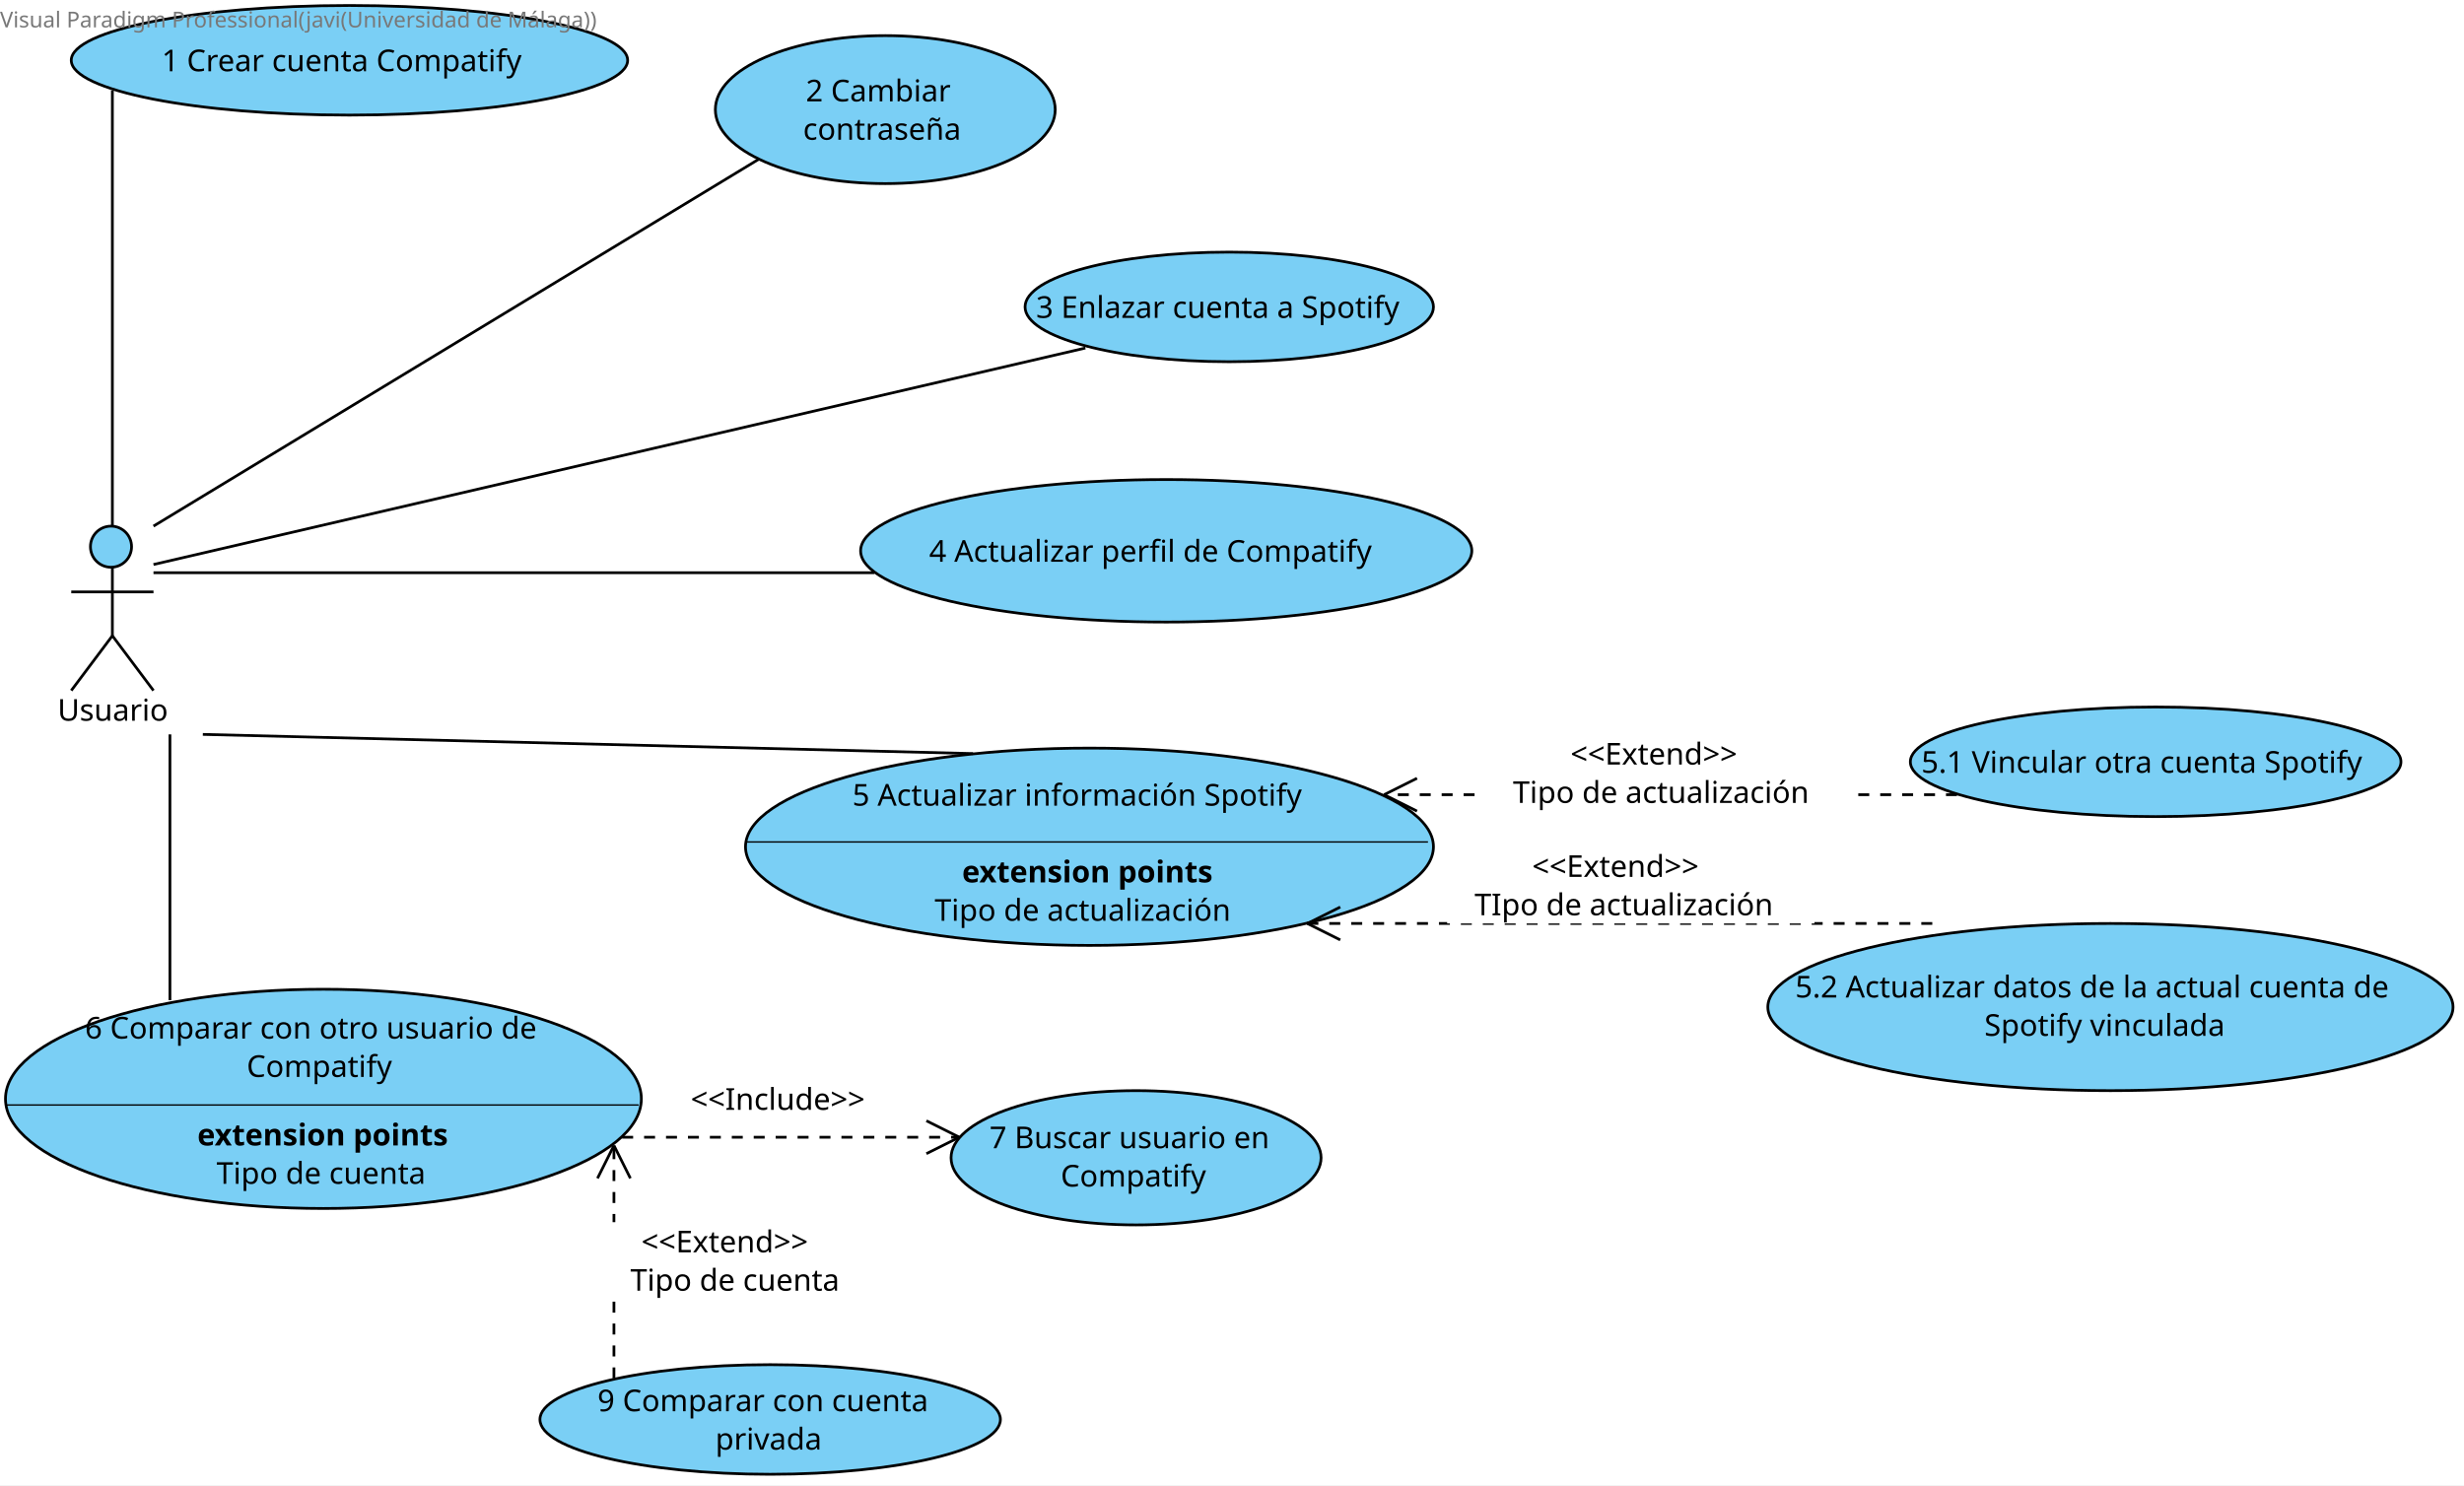
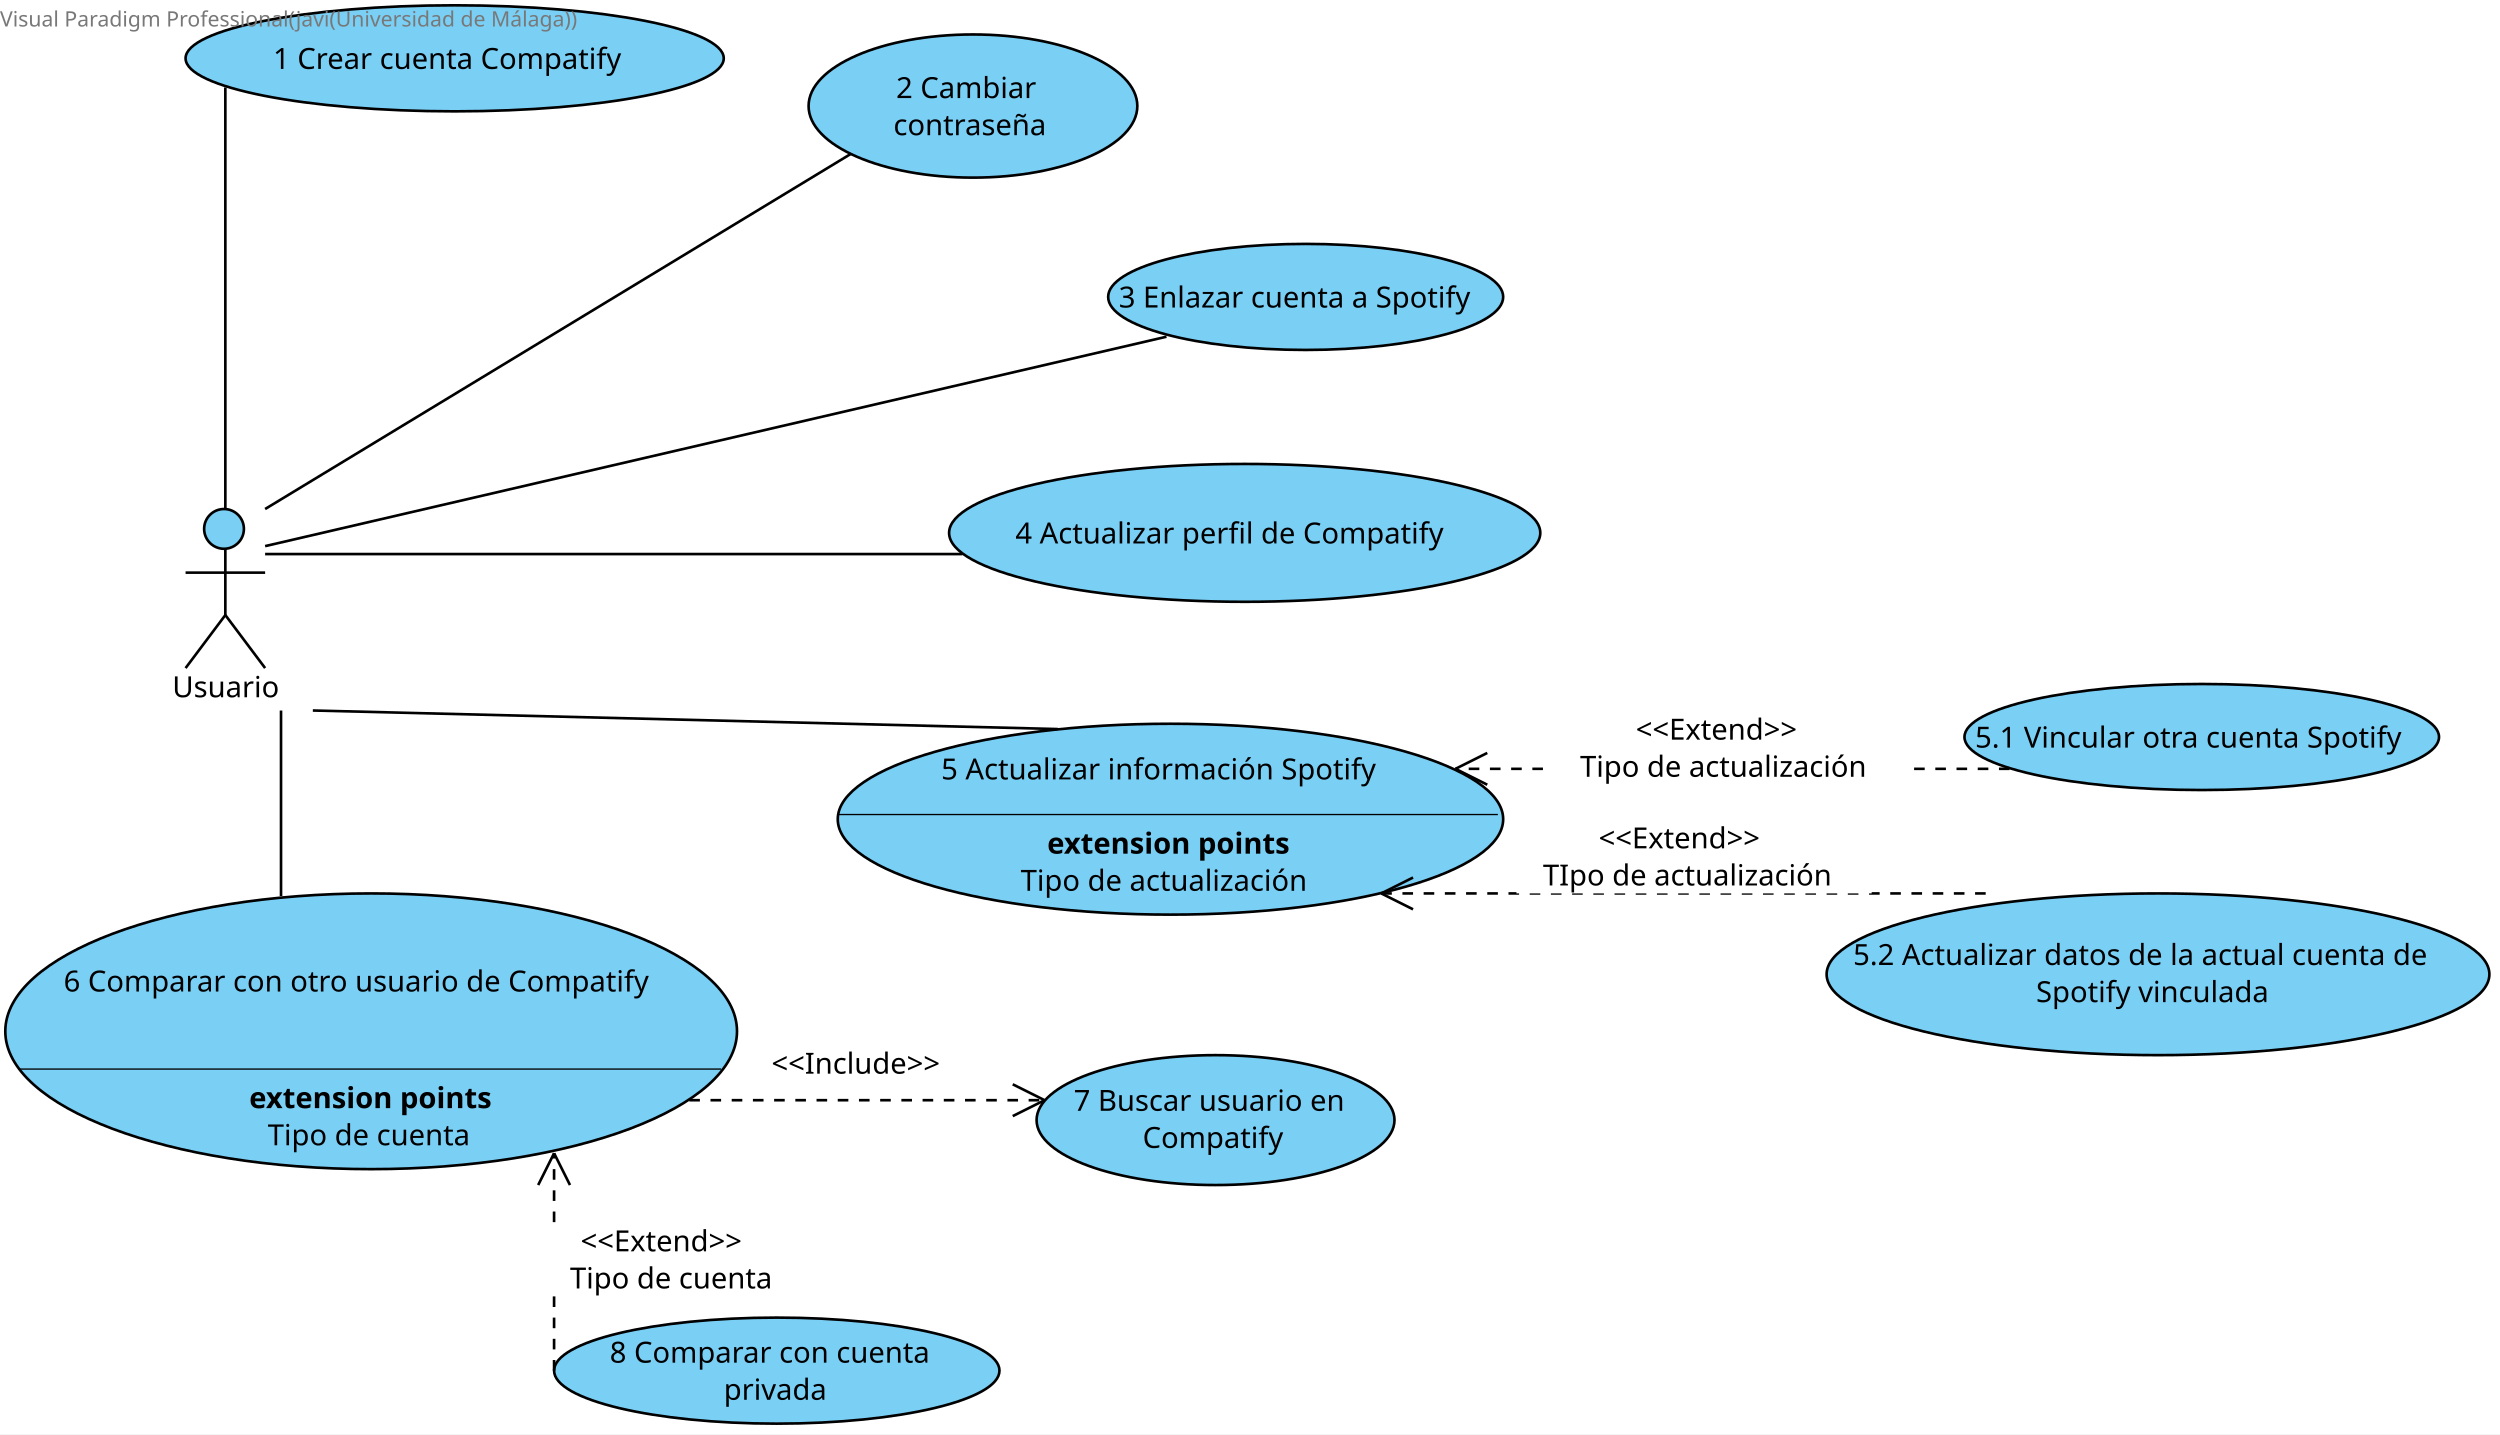
- <svg xmlns="http://www.w3.org/2000/svg" fill-opacity="0" color-rendering="auto" color-interpolation="auto" text-rendering="auto" stroke="rgb(0,0,0)" stroke-linecap="square" width="899" stroke-miterlimit="10" shape-rendering="auto" stroke-opacity="0" fill="rgb(0,0,0)" stroke-dasharray="none" font-weight="normal" stroke-width="1" height="542" font-family="'Dialog'" font-style="normal" stroke-linejoin="miter" font-size="12px" stroke-dashoffset="0" image-rendering="auto">
+ <svg xmlns="http://www.w3.org/2000/svg" fill-opacity="0" color-rendering="auto" color-interpolation="auto" text-rendering="auto" stroke="rgb(0,0,0)" stroke-linecap="square" width="943" stroke-miterlimit="10" shape-rendering="auto" stroke-opacity="0" fill="rgb(0,0,0)" stroke-dasharray="none" font-weight="normal" stroke-width="1" height="541" font-family="'Dialog'" font-style="normal" stroke-linejoin="miter" font-size="12px" stroke-dashoffset="0" image-rendering="auto">
  <defs id="genericDefs" />
  <g>
    <defs id="defs1">
      <clipPath clipPathUnits="userSpaceOnUse" id="clipPath1">
        <path d="M-7 -7 L41 -7 L41 71 L-7 71 L-7 -7 Z" />
      </clipPath>
      <clipPath clipPathUnits="userSpaceOnUse" id="clipPath2">
        <path d="M-7 -7 L214 -7 L214 51 L-7 51 L-7 -7 Z" />
      </clipPath>
      <clipPath clipPathUnits="userSpaceOnUse" id="clipPath3">
        <path d="M0 0 L0 40 L203 40 L203 0 Z" />
      </clipPath>
      <clipPath clipPathUnits="userSpaceOnUse" id="clipPath4">
        <path d="M-7 -7 L135 -7 L135 65 L-7 65 L-7 -7 Z" />
      </clipPath>
      <clipPath clipPathUnits="userSpaceOnUse" id="clipPath5">
        <path d="M0 0 L0 54 L124 54 L124 0 Z" />
      </clipPath>
      <clipPath clipPathUnits="userSpaceOnUse" id="clipPath6">
        <path d="M-7 -7 L262 -7 L262 83 L-7 83 L-7 -7 Z" />
      </clipPath>
      <clipPath clipPathUnits="userSpaceOnUse" id="clipPath7">
        <path d="M0 0 L0 38 L251 38 L251 0 Z" />
      </clipPath>
      <clipPath clipPathUnits="userSpaceOnUse" id="clipPath8">
        <path d="M0 0 L0 14 L161 14 L161 0 Z" />
      </clipPath>
      <clipPath clipPathUnits="userSpaceOnUse" id="clipPath9">
        <path d="M0 0 L0 18 L161 18 L161 0 Z" />
      </clipPath>
      <clipPath clipPathUnits="userSpaceOnUse" id="clipPath10">
        <path d="M0 0 L0 34 L251 34 L251 0 Z" />
      </clipPath>
      <clipPath clipPathUnits="userSpaceOnUse" id="clipPath11">
-         <path d="M-7 -7 L243 -7 L243 91 L-7 91 L-7 -7 Z" />
+         <path d="M-7 -7 L287 -7 L287 115 L-7 115 L-7 -7 Z" />
      </clipPath>
      <clipPath clipPathUnits="userSpaceOnUse" id="clipPath12">
-         <path d="M0 0 L0 38 L232 38 L232 0 Z" />
+         <path d="M0 0 L0 38 L276 38 L276 0 Z" />
      </clipPath>
      <clipPath clipPathUnits="userSpaceOnUse" id="clipPath13">
        <path d="M0 0 L0 14 L140 14 L140 0 Z" />
      </clipPath>
      <clipPath clipPathUnits="userSpaceOnUse" id="clipPath14">
        <path d="M0 0 L0 18 L140 18 L140 0 Z" />
      </clipPath>
      <clipPath clipPathUnits="userSpaceOnUse" id="clipPath15">
-         <path d="M0 0 L0 42 L232 42 L232 0 Z" />
+         <path d="M0 0 L0 66 L276 66 L276 0 Z" />
      </clipPath>
      <clipPath clipPathUnits="userSpaceOnUse" id="clipPath16">
        <path d="M-7 -7 L190 -7 L190 51 L-7 51 L-7 -7 Z" />
      </clipPath>
      <clipPath clipPathUnits="userSpaceOnUse" id="clipPath17">
        <path d="M0 0 L0 40 L179 40 L179 0 Z" />
      </clipPath>
      <clipPath clipPathUnits="userSpaceOnUse" id="clipPath18">
        <path d="M-7 -7 L261 -7 L261 72 L-7 72 L-7 -7 Z" />
      </clipPath>
      <clipPath clipPathUnits="userSpaceOnUse" id="clipPath19">
        <path d="M0 0 L0 61 L250 61 L250 0 Z" />
      </clipPath>
      <clipPath clipPathUnits="userSpaceOnUse" id="clipPath20">
        <path d="M-7 -7 L160 -7 L160 51 L-7 51 L-7 -7 Z" />
      </clipPath>
      <clipPath clipPathUnits="userSpaceOnUse" id="clipPath21">
        <path d="M0 0 L0 40 L149 40 L149 0 Z" />
      </clipPath>
      <clipPath clipPathUnits="userSpaceOnUse" id="clipPath22">
        <path d="M-7 -7 L234 -7 L234 63 L-7 63 L-7 -7 Z" />
      </clipPath>
      <clipPath clipPathUnits="userSpaceOnUse" id="clipPath23">
        <path d="M0 0 L0 52 L223 52 L223 0 Z" />
      </clipPath>
      <clipPath clipPathUnits="userSpaceOnUse" id="clipPath24">
        <path d="M-7 -7 L146 -7 L146 60 L-7 60 L-7 -7 Z" />
      </clipPath>
      <clipPath clipPathUnits="userSpaceOnUse" id="clipPath25">
        <path d="M0 0 L0 49 L135 49 L135 0 Z" />
      </clipPath>
      <clipPath clipPathUnits="userSpaceOnUse" id="clipPath26">
        <path d="M-7 -7 L179 -7 L179 51 L-7 51 L-7 -7 Z" />
      </clipPath>
      <clipPath clipPathUnits="userSpaceOnUse" id="clipPath27">
        <path d="M0 0 L0 40 L168 40 L168 0 Z" />
      </clipPath>
      <clipPath clipPathUnits="userSpaceOnUse" id="clipPath28">
        <path d="M-61 -14 L122 -14 L122 28 L-61 28 L-61 -14 Z" />
      </clipPath>
      <clipPath clipPathUnits="userSpaceOnUse" id="clipPath29">
        <path d="M0 0 L104 0 L104 263 L0 263 L0 0 Z" />
      </clipPath>
      <clipPath clipPathUnits="userSpaceOnUse" id="clipPath30">
        <path d="M0 0 L0 263 L104 263 L104 0 Z" />
      </clipPath>
      <clipPath clipPathUnits="userSpaceOnUse" id="clipPath31">
        <path d="M0 0 L325 0 L325 238 L0 238 L0 0 Z" />
      </clipPath>
      <clipPath clipPathUnits="userSpaceOnUse" id="clipPath32">
        <path d="M0 0 L0 238 L325 238 L325 0 Z" />
      </clipPath>
      <clipPath clipPathUnits="userSpaceOnUse" id="clipPath33">
        <path d="M0 0 L385 0 L385 111 L0 111 L0 0 Z" />
      </clipPath>
      <clipPath clipPathUnits="userSpaceOnUse" id="clipPath34">
        <path d="M0 0 L0 34 L48 34 L48 48 L0 48 L0 111 L385 111 L385 0 Z" />
      </clipPath>
      <clipPath clipPathUnits="userSpaceOnUse" id="clipPath35">
        <path d="M0 0 L313 0 L313 104 L0 104 L0 0 Z" />
      </clipPath>
      <clipPath clipPathUnits="userSpaceOnUse" id="clipPath36">
        <path d="M221 28 L221 56 L87 56 L87 28 ZM207 69 L207 97 L73 97 L73 69 ZM0 0 L0 104 L313 104 L313 0 Z" />
      </clipPath>
      <clipPath clipPathUnits="userSpaceOnUse" id="clipPath37">
        <path d="M0 0 L332 0 L332 104 L0 104 L0 0 Z" />
      </clipPath>
      <clipPath clipPathUnits="userSpaceOnUse" id="clipPath38">
        <path d="M235 22 L235 50 L101 50 L101 22 ZM0 0 L0 104 L332 104 L332 0 L249 0 L249 9 L115 9 L115 0 Z" />
      </clipPath>
      <clipPath clipPathUnits="userSpaceOnUse" id="clipPath39">
        <path d="M0 0 L444 0 L444 183 L0 183 L0 0 Z" />
      </clipPath>
      <clipPath clipPathUnits="userSpaceOnUse" id="clipPath40">
        <path d="M0 0 L0 183 L5 183 L5 175 L66 175 L66 183 L444 183 L444 0 Z" />
      </clipPath>
      <clipPath clipPathUnits="userSpaceOnUse" id="clipPath41">
        <path d="M0 0 L367 0 L367 104 L0 104 L0 0 Z" />
      </clipPath>
      <clipPath clipPathUnits="userSpaceOnUse" id="clipPath42">
        <path d="M0 0 L0 104 L5 104 L5 93 L66 93 L66 104 L367 104 L367 0 Z" />
      </clipPath>
      <clipPath clipPathUnits="userSpaceOnUse" id="clipPath43">
-         <path d="M0 0 L227 0 L227 104 L0 104 L0 0 Z" />
+         <path d="M0 0 L238 0 L238 104 L0 104 L0 0 Z" />
      </clipPath>
      <clipPath clipPathUnits="userSpaceOnUse" id="clipPath44">
-         <path d="M159 29 L159 43 L65 43 L65 29 ZM0 0 L0 104 L44 104 L44 81 L144 81 L144 104 L227 104 L227 0 Z" />
+         <path d="M165 29 L165 43 L71 43 L71 29 ZM0 0 L0 96 L96 96 L96 104 L238 104 L238 0 Z" />
      </clipPath>
      <clipPath clipPathUnits="userSpaceOnUse" id="clipPath45">
-         <path d="M0 0 L104 0 L104 201 L0 201 L0 0 Z" />
+         <path d="M0 0 L104 0 L104 174 L0 174 L0 0 Z" />
      </clipPath>
      <clipPath clipPathUnits="userSpaceOnUse" id="clipPath46">
-         <path d="M0 0 L0 34 L60 34 L60 48 L0 48 L0 201 L104 201 L104 0 Z" />
+         <path d="M0 0 L0 34 L60 34 L60 48 L0 48 L0 174 L104 174 L104 0 Z" />
      </clipPath>
      <clipPath clipPathUnits="userSpaceOnUse" id="clipPath47">
-         <path d="M0 0 L104 0 L104 189 L0 189 L0 0 Z" />
+         <path d="M0 0 L104 0 L104 186 L0 186 L0 0 Z" />
      </clipPath>
      <clipPath clipPathUnits="userSpaceOnUse" id="clipPath48">
-         <path d="M0 0 L0 189 L104 189 L104 106 L47 106 L47 78 L104 78 L104 40 L68 40 L68 26 L104 26 L104 0 Z" />
+         <path d="M0 0 L0 186 L104 186 L104 104 L47 104 L47 76 L104 76 L104 0 Z" />
      </clipPath>
      <clipPath clipPathUnits="userSpaceOnUse" id="clipPath49">
        <path d="M-100 -28 L200 -28 L200 56 L-100 56 L-100 -28 Z" />
      </clipPath>
      <clipPath clipPathUnits="userSpaceOnUse" id="clipPath50">
        <path d="M-94 -14 L188 -14 L188 28 L-94 28 L-94 -14 Z" />
      </clipPath>
      <clipPath clipPathUnits="userSpaceOnUse" id="clipPath51">
        <path d="M-134 -28 L268 -28 L268 56 L-134 56 L-134 -28 Z" />
      </clipPath>
    </defs>
    <g fill="white" text-rendering="geometricPrecision" fill-opacity="1" stroke-opacity="1" stroke="white">
-       <rect x="0" width="899" height="542" y="0" stroke="none" />
-     </g>
-     <g font-size="11px" transform="translate(26,192)" fill-opacity="1" fill="rgb(122,207,245)" text-rendering="geometricPrecision" image-rendering="optimizeQuality" font-family="sans-serif" stroke="rgb(122,207,245)" stroke-opacity="1">
+       <rect x="0" width="943" height="541" y="0" stroke="none" />
+     </g>
+     <g font-size="11px" transform="translate(70,192)" fill-opacity="1" fill="rgb(122,207,245)" text-rendering="geometricPrecision" image-rendering="optimizeQuality" font-family="sans-serif" stroke="rgb(122,207,245)" stroke-opacity="1">
      <circle r="7.5" clip-path="url(#clipPath1)" cx="14.5" cy="7.5" stroke="none" />
    </g>
-     <g stroke-linecap="butt" font-size="11px" transform="translate(26,192)" fill-opacity="1" fill="black" text-rendering="geometricPrecision" image-rendering="optimizeQuality" font-family="sans-serif" stroke-linejoin="round" stroke="black" stroke-opacity="1" stroke-miterlimit="0">
+     <g stroke-linecap="butt" font-size="11px" transform="translate(70,192)" fill-opacity="1" fill="black" text-rendering="geometricPrecision" image-rendering="optimizeQuality" font-family="sans-serif" stroke-linejoin="round" stroke="black" stroke-opacity="1" stroke-miterlimit="0">
      <circle fill="none" r="7.5" clip-path="url(#clipPath1)" cx="14.5" cy="7.5" />
      <line y2="40" fill="none" x1="15" clip-path="url(#clipPath1)" x2="15" y1="15" />
      <line y2="24" fill="none" x1="0" clip-path="url(#clipPath1)" x2="30" y1="24" />
      <line y2="60" fill="none" x1="15" clip-path="url(#clipPath1)" x2="0" y1="40" />
      <line y2="60" fill="none" x1="15" clip-path="url(#clipPath1)" x2="30" y1="40" />
    </g>
-     <g font-size="11px" transform="translate(26,2)" fill-opacity="1" fill="rgb(122,207,245)" text-rendering="geometricPrecision" image-rendering="optimizeQuality" font-family="sans-serif" stroke="rgb(122,207,245)" stroke-opacity="1">
+     <g font-size="11px" transform="translate(70,2)" fill-opacity="1" fill="rgb(122,207,245)" text-rendering="geometricPrecision" image-rendering="optimizeQuality" font-family="sans-serif" stroke="rgb(122,207,245)" stroke-opacity="1">
      <ellipse rx="101.5" ry="20" clip-path="url(#clipPath2)" cx="101.5" cy="20" stroke="none" />
    </g>
-     <g stroke-linecap="butt" font-size="11px" transform="translate(26,2)" fill-opacity="1" fill="black" text-rendering="geometricPrecision" image-rendering="optimizeQuality" font-family="sans-serif" stroke-linejoin="round" stroke="black" stroke-opacity="1" stroke-miterlimit="0">
+     <g stroke-linecap="butt" font-size="11px" transform="translate(70,2)" fill-opacity="1" fill="black" text-rendering="geometricPrecision" image-rendering="optimizeQuality" font-family="sans-serif" stroke-linejoin="round" stroke="black" stroke-opacity="1" stroke-miterlimit="0">
      <ellipse rx="101.5" fill="none" ry="20" clip-path="url(#clipPath2)" cx="101.5" cy="20" />
    </g>
-     <g font-size="11px" transform="translate(26,2)" fill-opacity="1" fill="black" text-rendering="geometricPrecision" image-rendering="optimizeQuality" font-family="sans-serif" stroke="black" stroke-opacity="1">
+     <g font-size="11px" transform="translate(70,2)" fill-opacity="1" fill="black" text-rendering="geometricPrecision" image-rendering="optimizeQuality" font-family="sans-serif" stroke="black" stroke-opacity="1">
      <text x="33" xml:space="preserve" y="24" clip-path="url(#clipPath3)" stroke="none">1 Crear cuenta Compatify</text>
    </g>
-     <g font-size="11px" transform="translate(261,13)" fill-opacity="1" fill="rgb(122,207,245)" text-rendering="geometricPrecision" image-rendering="optimizeQuality" font-family="sans-serif" stroke="rgb(122,207,245)" stroke-opacity="1">
+     <g font-size="11px" transform="translate(305,13)" fill-opacity="1" fill="rgb(122,207,245)" text-rendering="geometricPrecision" image-rendering="optimizeQuality" font-family="sans-serif" stroke="rgb(122,207,245)" stroke-opacity="1">
      <ellipse rx="62" ry="27" clip-path="url(#clipPath4)" cx="62" cy="27" stroke="none" />
    </g>
-     <g stroke-linecap="butt" font-size="11px" transform="translate(261,13)" fill-opacity="1" fill="black" text-rendering="geometricPrecision" image-rendering="optimizeQuality" font-family="sans-serif" stroke-linejoin="round" stroke="black" stroke-opacity="1" stroke-miterlimit="0">
+     <g stroke-linecap="butt" font-size="11px" transform="translate(305,13)" fill-opacity="1" fill="black" text-rendering="geometricPrecision" image-rendering="optimizeQuality" font-family="sans-serif" stroke-linejoin="round" stroke="black" stroke-opacity="1" stroke-miterlimit="0">
      <ellipse rx="62" fill="none" ry="27" clip-path="url(#clipPath4)" cx="62" cy="27" />
    </g>
-     <g font-size="11px" transform="translate(261,13)" fill-opacity="1" fill="black" text-rendering="geometricPrecision" image-rendering="optimizeQuality" font-family="sans-serif" stroke="black" stroke-opacity="1">
+     <g font-size="11px" transform="translate(305,13)" fill-opacity="1" fill="black" text-rendering="geometricPrecision" image-rendering="optimizeQuality" font-family="sans-serif" stroke="black" stroke-opacity="1">
      <text x="33" xml:space="preserve" y="24" clip-path="url(#clipPath5)" stroke="none">2 Cambiar</text>
      <text x="32" xml:space="preserve" y="38" clip-path="url(#clipPath5)" stroke="none">contraseña</text>
    </g>
-     <g font-size="11px" transform="translate(272,273)" fill-opacity="1" fill="rgb(122,207,245)" text-rendering="geometricPrecision" image-rendering="optimizeQuality" font-family="sans-serif" stroke="rgb(122,207,245)" stroke-opacity="1">
+     <g font-size="11px" transform="translate(316,273)" fill-opacity="1" fill="rgb(122,207,245)" text-rendering="geometricPrecision" image-rendering="optimizeQuality" font-family="sans-serif" stroke="rgb(122,207,245)" stroke-opacity="1">
      <ellipse rx="125.5" ry="36" clip-path="url(#clipPath6)" cx="125.5" cy="36" stroke="none" />
    </g>
-     <g stroke-linecap="butt" font-size="11px" transform="translate(272,273)" fill-opacity="1" fill="black" text-rendering="geometricPrecision" image-rendering="optimizeQuality" font-family="sans-serif" stroke-linejoin="round" stroke="black" stroke-opacity="1" stroke-miterlimit="0">
+     <g stroke-linecap="butt" font-size="11px" transform="translate(316,273)" fill-opacity="1" fill="black" text-rendering="geometricPrecision" image-rendering="optimizeQuality" font-family="sans-serif" stroke-linejoin="round" stroke="black" stroke-opacity="1" stroke-miterlimit="0">
      <ellipse rx="125.5" fill="none" ry="36" clip-path="url(#clipPath6)" cx="125.5" cy="36" />
    </g>
-     <g stroke-linecap="butt" font-size="11px" transform="translate(272,307)" fill-opacity="1" fill="black" text-rendering="geometricPrecision" image-rendering="optimizeQuality" font-family="sans-serif" stroke-linejoin="round" stroke="black" stroke-opacity="1" stroke-miterlimit="0">
+     <g stroke-linecap="butt" font-size="11px" transform="translate(316,307)" fill-opacity="1" fill="black" text-rendering="geometricPrecision" image-rendering="optimizeQuality" font-family="sans-serif" stroke-linejoin="round" stroke="black" stroke-opacity="1" stroke-miterlimit="0">
      <line y2="0" fill="none" x1="0" clip-path="url(#clipPath7)" x2="249" y1="0" />
    </g>
-     <g font-size="11px" transform="translate(317,325)" fill-opacity="1" fill="black" text-rendering="geometricPrecision" image-rendering="optimizeQuality" font-family="sans-serif" stroke="black" stroke-opacity="1">
+     <g font-size="11px" transform="translate(361,325)" fill-opacity="1" fill="black" text-rendering="geometricPrecision" image-rendering="optimizeQuality" font-family="sans-serif" stroke="black" stroke-opacity="1">
      <text x="24" xml:space="preserve" y="11" clip-path="url(#clipPath8)" stroke="none">Tipo de actualización</text>
    </g>
-     <g font-size="11px" transform="translate(317,307)" fill-opacity="1" fill="black" text-rendering="geometricPrecision" image-rendering="optimizeQuality" font-family="sans-serif" stroke="black" font-weight="bold" stroke-opacity="1">
+     <g font-size="11px" transform="translate(361,307)" fill-opacity="1" fill="black" text-rendering="geometricPrecision" image-rendering="optimizeQuality" font-family="sans-serif" stroke="black" font-weight="bold" stroke-opacity="1">
      <text x="34" xml:space="preserve" y="15" clip-path="url(#clipPath9)" stroke="none">extension points</text>
    </g>
-     <g font-size="11px" transform="translate(272,273)" fill-opacity="1" fill="black" text-rendering="geometricPrecision" image-rendering="optimizeQuality" font-family="sans-serif" stroke="black" stroke-opacity="1">
+     <g font-size="11px" transform="translate(316,273)" fill-opacity="1" fill="black" text-rendering="geometricPrecision" image-rendering="optimizeQuality" font-family="sans-serif" stroke="black" stroke-opacity="1">
      <text x="39" xml:space="preserve" y="21" clip-path="url(#clipPath10)" stroke="none">5 Actualizar información Spotify</text>
    </g>
-     <g font-size="11px" transform="translate(2,361)" fill-opacity="1" fill="rgb(122,207,245)" text-rendering="geometricPrecision" image-rendering="optimizeQuality" font-family="sans-serif" stroke="rgb(122,207,245)" stroke-opacity="1">
-       <ellipse rx="116" ry="40" clip-path="url(#clipPath11)" cx="116" cy="40" stroke="none" />
-     </g>
-     <g stroke-linecap="butt" font-size="11px" transform="translate(2,361)" fill-opacity="1" fill="black" text-rendering="geometricPrecision" image-rendering="optimizeQuality" font-family="sans-serif" stroke-linejoin="round" stroke="black" stroke-opacity="1" stroke-miterlimit="0">
-       <ellipse rx="116" fill="none" ry="40" clip-path="url(#clipPath11)" cx="116" cy="40" />
+     <g font-size="11px" transform="translate(2,337)" fill-opacity="1" fill="rgb(122,207,245)" text-rendering="geometricPrecision" image-rendering="optimizeQuality" font-family="sans-serif" stroke="rgb(122,207,245)" stroke-opacity="1">
+       <ellipse rx="138" ry="52" clip-path="url(#clipPath11)" cx="138" cy="52" stroke="none" />
+     </g>
+     <g stroke-linecap="butt" font-size="11px" transform="translate(2,337)" fill-opacity="1" fill="black" text-rendering="geometricPrecision" image-rendering="optimizeQuality" font-family="sans-serif" stroke-linejoin="round" stroke="black" stroke-opacity="1" stroke-miterlimit="0">
+       <ellipse rx="138" fill="none" ry="52" clip-path="url(#clipPath11)" cx="138" cy="52" />
    </g>
    <g stroke-linecap="butt" font-size="11px" transform="translate(2,403)" fill-opacity="1" fill="black" text-rendering="geometricPrecision" image-rendering="optimizeQuality" font-family="sans-serif" stroke-linejoin="round" stroke="black" stroke-opacity="1" stroke-miterlimit="0">
-       <line y2="0" fill="none" x1="0" clip-path="url(#clipPath12)" x2="231" y1="0" />
-     </g>
-     <g font-size="11px" transform="translate(48,421)" fill-opacity="1" fill="black" text-rendering="geometricPrecision" image-rendering="optimizeQuality" font-family="sans-serif" stroke="black" stroke-opacity="1">
+       <line y2="0" fill="none" x1="5" clip-path="url(#clipPath12)" x2="270" y1="0" />
+     </g>
+     <g font-size="11px" transform="translate(70,421)" fill-opacity="1" fill="black" text-rendering="geometricPrecision" image-rendering="optimizeQuality" font-family="sans-serif" stroke="black" stroke-opacity="1">
      <text x="31" xml:space="preserve" y="11" clip-path="url(#clipPath13)" stroke="none">Tipo de cuenta</text>
    </g>
-     <g font-size="11px" transform="translate(48,403)" fill-opacity="1" fill="black" text-rendering="geometricPrecision" image-rendering="optimizeQuality" font-family="sans-serif" stroke="black" font-weight="bold" stroke-opacity="1">
+     <g font-size="11px" transform="translate(70,403)" fill-opacity="1" fill="black" text-rendering="geometricPrecision" image-rendering="optimizeQuality" font-family="sans-serif" stroke="black" font-weight="bold" stroke-opacity="1">
      <text x="24" xml:space="preserve" y="15" clip-path="url(#clipPath14)" stroke="none">extension points</text>
    </g>
-     <g font-size="11px" transform="translate(2,361)" fill-opacity="1" fill="black" text-rendering="geometricPrecision" image-rendering="optimizeQuality" font-family="sans-serif" stroke="black" stroke-opacity="1">
-       <text x="29" xml:space="preserve" y="18" clip-path="url(#clipPath15)" stroke="none">6 Comparar con otro usuario de</text>
-       <text x="88" xml:space="preserve" y="32" clip-path="url(#clipPath15)" stroke="none">Compatify</text>
-     </g>
-     <g font-size="11px" transform="translate(697,258)" fill-opacity="1" fill="rgb(122,207,245)" text-rendering="geometricPrecision" image-rendering="optimizeQuality" font-family="sans-serif" stroke="rgb(122,207,245)" stroke-opacity="1">
+     <g font-size="11px" transform="translate(2,337)" fill-opacity="1" fill="black" text-rendering="geometricPrecision" image-rendering="optimizeQuality" font-family="sans-serif" stroke="black" stroke-opacity="1">
+       <text x="22" xml:space="preserve" y="37" clip-path="url(#clipPath15)" stroke="none">6 Comparar con otro usuario de Compatify</text>
+     </g>
+     <g font-size="11px" transform="translate(741,258)" fill-opacity="1" fill="rgb(122,207,245)" text-rendering="geometricPrecision" image-rendering="optimizeQuality" font-family="sans-serif" stroke="rgb(122,207,245)" stroke-opacity="1">
      <ellipse rx="89.5" ry="20" clip-path="url(#clipPath16)" cx="89.5" cy="20" stroke="none" />
    </g>
-     <g stroke-linecap="butt" font-size="11px" transform="translate(697,258)" fill-opacity="1" fill="black" text-rendering="geometricPrecision" image-rendering="optimizeQuality" font-family="sans-serif" stroke-linejoin="round" stroke="black" stroke-opacity="1" stroke-miterlimit="0">
+     <g stroke-linecap="butt" font-size="11px" transform="translate(741,258)" fill-opacity="1" fill="black" text-rendering="geometricPrecision" image-rendering="optimizeQuality" font-family="sans-serif" stroke-linejoin="round" stroke="black" stroke-opacity="1" stroke-miterlimit="0">
      <ellipse rx="89.5" fill="none" ry="20" clip-path="url(#clipPath16)" cx="89.5" cy="20" />
    </g>
-     <g font-size="11px" transform="translate(697,258)" fill-opacity="1" fill="black" text-rendering="geometricPrecision" image-rendering="optimizeQuality" font-family="sans-serif" stroke="black" stroke-opacity="1">
+     <g font-size="11px" transform="translate(741,258)" fill-opacity="1" fill="black" text-rendering="geometricPrecision" image-rendering="optimizeQuality" font-family="sans-serif" stroke="black" stroke-opacity="1">
      <text x="4" xml:space="preserve" y="24" clip-path="url(#clipPath17)" stroke="none">5.1 Vincular otra cuenta Spotify</text>
    </g>
-     <g font-size="11px" transform="translate(645,337)" fill-opacity="1" fill="rgb(122,207,245)" text-rendering="geometricPrecision" image-rendering="optimizeQuality" font-family="sans-serif" stroke="rgb(122,207,245)" stroke-opacity="1">
+     <g font-size="11px" transform="translate(689,337)" fill-opacity="1" fill="rgb(122,207,245)" text-rendering="geometricPrecision" image-rendering="optimizeQuality" font-family="sans-serif" stroke="rgb(122,207,245)" stroke-opacity="1">
      <ellipse rx="125" ry="30.5" clip-path="url(#clipPath18)" cx="125" cy="30.5" stroke="none" />
    </g>
-     <g stroke-linecap="butt" font-size="11px" transform="translate(645,337)" fill-opacity="1" fill="black" text-rendering="geometricPrecision" image-rendering="optimizeQuality" font-family="sans-serif" stroke-linejoin="round" stroke="black" stroke-opacity="1" stroke-miterlimit="0">
+     <g stroke-linecap="butt" font-size="11px" transform="translate(689,337)" fill-opacity="1" fill="black" text-rendering="geometricPrecision" image-rendering="optimizeQuality" font-family="sans-serif" stroke-linejoin="round" stroke="black" stroke-opacity="1" stroke-miterlimit="0">
      <ellipse rx="125" fill="none" ry="30.5" clip-path="url(#clipPath18)" cx="125" cy="30.5" />
    </g>
-     <g font-size="11px" transform="translate(645,337)" fill-opacity="1" fill="black" text-rendering="geometricPrecision" image-rendering="optimizeQuality" font-family="sans-serif" stroke="black" stroke-opacity="1">
+     <g font-size="11px" transform="translate(689,337)" fill-opacity="1" fill="black" text-rendering="geometricPrecision" image-rendering="optimizeQuality" font-family="sans-serif" stroke="black" stroke-opacity="1">
      <text x="10" xml:space="preserve" y="27" clip-path="url(#clipPath19)" stroke="none">5.2 Actualizar datos de la actual cuenta de</text>
      <text x="79" xml:space="preserve" y="41" clip-path="url(#clipPath19)" stroke="none">Spotify vinculada</text>
    </g>
-     <g font-size="11px" transform="translate(374,92)" fill-opacity="1" fill="rgb(122,207,245)" text-rendering="geometricPrecision" image-rendering="optimizeQuality" font-family="sans-serif" stroke="rgb(122,207,245)" stroke-opacity="1">
+     <g font-size="11px" transform="translate(418,92)" fill-opacity="1" fill="rgb(122,207,245)" text-rendering="geometricPrecision" image-rendering="optimizeQuality" font-family="sans-serif" stroke="rgb(122,207,245)" stroke-opacity="1">
      <ellipse rx="74.5" ry="20" clip-path="url(#clipPath20)" cx="74.5" cy="20" stroke="none" />
    </g>
-     <g stroke-linecap="butt" font-size="11px" transform="translate(374,92)" fill-opacity="1" fill="black" text-rendering="geometricPrecision" image-rendering="optimizeQuality" font-family="sans-serif" stroke-linejoin="round" stroke="black" stroke-opacity="1" stroke-miterlimit="0">
+     <g stroke-linecap="butt" font-size="11px" transform="translate(418,92)" fill-opacity="1" fill="black" text-rendering="geometricPrecision" image-rendering="optimizeQuality" font-family="sans-serif" stroke-linejoin="round" stroke="black" stroke-opacity="1" stroke-miterlimit="0">
      <ellipse rx="74.5" fill="none" ry="20" clip-path="url(#clipPath20)" cx="74.5" cy="20" />
    </g>
-     <g font-size="11px" transform="translate(374,92)" fill-opacity="1" fill="black" text-rendering="geometricPrecision" image-rendering="optimizeQuality" font-family="sans-serif" stroke="black" stroke-opacity="1">
+     <g font-size="11px" transform="translate(418,92)" fill-opacity="1" fill="black" text-rendering="geometricPrecision" image-rendering="optimizeQuality" font-family="sans-serif" stroke="black" stroke-opacity="1">
      <text x="4" xml:space="preserve" y="24" clip-path="url(#clipPath21)" stroke="none">3 Enlazar cuenta a Spotify</text>
    </g>
-     <g font-size="11px" transform="translate(314,175)" fill-opacity="1" fill="rgb(122,207,245)" text-rendering="geometricPrecision" image-rendering="optimizeQuality" font-family="sans-serif" stroke="rgb(122,207,245)" stroke-opacity="1">
+     <g font-size="11px" transform="translate(358,175)" fill-opacity="1" fill="rgb(122,207,245)" text-rendering="geometricPrecision" image-rendering="optimizeQuality" font-family="sans-serif" stroke="rgb(122,207,245)" stroke-opacity="1">
      <ellipse rx="111.5" ry="26" clip-path="url(#clipPath22)" cx="111.5" cy="26" stroke="none" />
    </g>
-     <g stroke-linecap="butt" font-size="11px" transform="translate(314,175)" fill-opacity="1" fill="black" text-rendering="geometricPrecision" image-rendering="optimizeQuality" font-family="sans-serif" stroke-linejoin="round" stroke="black" stroke-opacity="1" stroke-miterlimit="0">
+     <g stroke-linecap="butt" font-size="11px" transform="translate(358,175)" fill-opacity="1" fill="black" text-rendering="geometricPrecision" image-rendering="optimizeQuality" font-family="sans-serif" stroke-linejoin="round" stroke="black" stroke-opacity="1" stroke-miterlimit="0">
      <ellipse rx="111.5" fill="none" ry="26" clip-path="url(#clipPath22)" cx="111.5" cy="26" />
    </g>
-     <g font-size="11px" transform="translate(314,175)" fill-opacity="1" fill="black" text-rendering="geometricPrecision" image-rendering="optimizeQuality" font-family="sans-serif" stroke="black" stroke-opacity="1">
+     <g font-size="11px" transform="translate(358,175)" fill-opacity="1" fill="black" text-rendering="geometricPrecision" image-rendering="optimizeQuality" font-family="sans-serif" stroke="black" stroke-opacity="1">
      <text x="25" xml:space="preserve" y="30" clip-path="url(#clipPath23)" stroke="none">4 Actualizar perfil de Compatify</text>
    </g>
-     <g font-size="11px" transform="translate(347,398)" fill-opacity="1" fill="rgb(122,207,245)" text-rendering="geometricPrecision" image-rendering="optimizeQuality" font-family="sans-serif" stroke="rgb(122,207,245)" stroke-opacity="1">
+     <g font-size="11px" transform="translate(391,398)" fill-opacity="1" fill="rgb(122,207,245)" text-rendering="geometricPrecision" image-rendering="optimizeQuality" font-family="sans-serif" stroke="rgb(122,207,245)" stroke-opacity="1">
      <ellipse rx="67.5" ry="24.5" clip-path="url(#clipPath24)" cx="67.5" cy="24.5" stroke="none" />
    </g>
-     <g stroke-linecap="butt" font-size="11px" transform="translate(347,398)" fill-opacity="1" fill="black" text-rendering="geometricPrecision" image-rendering="optimizeQuality" font-family="sans-serif" stroke-linejoin="round" stroke="black" stroke-opacity="1" stroke-miterlimit="0">
+     <g stroke-linecap="butt" font-size="11px" transform="translate(391,398)" fill-opacity="1" fill="black" text-rendering="geometricPrecision" image-rendering="optimizeQuality" font-family="sans-serif" stroke-linejoin="round" stroke="black" stroke-opacity="1" stroke-miterlimit="0">
      <ellipse rx="67.5" fill="none" ry="24.5" clip-path="url(#clipPath24)" cx="67.5" cy="24.5" />
    </g>
-     <g font-size="11px" transform="translate(347,398)" fill-opacity="1" fill="black" text-rendering="geometricPrecision" image-rendering="optimizeQuality" font-family="sans-serif" stroke="black" stroke-opacity="1">
+     <g font-size="11px" transform="translate(391,398)" fill-opacity="1" fill="black" text-rendering="geometricPrecision" image-rendering="optimizeQuality" font-family="sans-serif" stroke="black" stroke-opacity="1">
      <text x="14" xml:space="preserve" y="21" clip-path="url(#clipPath25)" stroke="none">7 Buscar usuario en</text>
      <text x="40" xml:space="preserve" y="35" clip-path="url(#clipPath25)" stroke="none">Compatify</text>
    </g>
-     <g font-size="11px" transform="translate(197,498)" fill-opacity="1" fill="rgb(122,207,245)" text-rendering="geometricPrecision" image-rendering="optimizeQuality" font-family="sans-serif" stroke="rgb(122,207,245)" stroke-opacity="1">
+     <g font-size="11px" transform="translate(209,497)" fill-opacity="1" fill="rgb(122,207,245)" text-rendering="geometricPrecision" image-rendering="optimizeQuality" font-family="sans-serif" stroke="rgb(122,207,245)" stroke-opacity="1">
      <ellipse rx="84" ry="20" clip-path="url(#clipPath26)" cx="84" cy="20" stroke="none" />
    </g>
-     <g stroke-linecap="butt" font-size="11px" transform="translate(197,498)" fill-opacity="1" fill="black" text-rendering="geometricPrecision" image-rendering="optimizeQuality" font-family="sans-serif" stroke-linejoin="round" stroke="black" stroke-opacity="1" stroke-miterlimit="0">
+     <g stroke-linecap="butt" font-size="11px" transform="translate(209,497)" fill-opacity="1" fill="black" text-rendering="geometricPrecision" image-rendering="optimizeQuality" font-family="sans-serif" stroke-linejoin="round" stroke="black" stroke-opacity="1" stroke-miterlimit="0">
      <ellipse rx="84" fill="none" ry="20" clip-path="url(#clipPath26)" cx="84" cy="20" />
    </g>
-     <g font-size="11px" transform="translate(197,498)" fill-opacity="1" fill="black" text-rendering="geometricPrecision" image-rendering="optimizeQuality" font-family="sans-serif" stroke="black" stroke-opacity="1">
-       <text x="21" xml:space="preserve" y="17" clip-path="url(#clipPath27)" stroke="none">9 Comparar con cuenta</text>
+     <g font-size="11px" transform="translate(209,497)" fill-opacity="1" fill="black" text-rendering="geometricPrecision" image-rendering="optimizeQuality" font-family="sans-serif" stroke="black" stroke-opacity="1">
+       <text x="21" xml:space="preserve" y="17" clip-path="url(#clipPath27)" stroke="none">8 Comparar con cuenta</text>
      <text x="64" xml:space="preserve" y="31" clip-path="url(#clipPath27)" stroke="none">privada</text>
    </g>
-     <g font-size="11px" transform="translate(11,252)" fill-opacity="1" fill="black" text-rendering="geometricPrecision" image-rendering="optimizeQuality" font-family="sans-serif" stroke="black" stroke-opacity="1">
+     <g font-size="11px" transform="translate(55,252)" fill-opacity="1" fill="black" text-rendering="geometricPrecision" image-rendering="optimizeQuality" font-family="sans-serif" stroke="black" stroke-opacity="1">
      <text x="10" xml:space="preserve" y="11" clip-path="url(#clipPath28)" stroke="none">Usuario</text>
    </g>
-     <g stroke-linecap="butt" font-size="11px" transform="translate(-9,-17)" fill-opacity="1" fill="black" text-rendering="geometricPrecision" image-rendering="optimizeQuality" font-family="sans-serif" stroke-linejoin="round" stroke="black" stroke-opacity="1">
+     <g stroke-linecap="butt" font-size="11px" transform="translate(35,-17)" fill-opacity="1" fill="black" text-rendering="geometricPrecision" image-rendering="optimizeQuality" font-family="sans-serif" stroke-linejoin="round" stroke="black" stroke-opacity="1">
      <line y2="50" fill="none" x1="50" clip-path="url(#clipPath30)" x2="50" y1="209" />
    </g>
-     <g stroke-linecap="butt" font-size="11px" transform="translate(6,8)" fill-opacity="1" fill="black" text-rendering="geometricPrecision" image-rendering="optimizeQuality" font-family="sans-serif" stroke-linejoin="round" stroke="black" stroke-opacity="1">
+     <g stroke-linecap="butt" font-size="11px" transform="translate(50,8)" fill-opacity="1" fill="black" text-rendering="geometricPrecision" image-rendering="optimizeQuality" font-family="sans-serif" stroke-linejoin="round" stroke="black" stroke-opacity="1">
      <line y2="50" fill="none" x1="50" clip-path="url(#clipPath32)" x2="271" y1="184" />
    </g>
-     <g stroke-linecap="butt" font-size="11px" transform="translate(24,218)" fill-opacity="1" fill="black" text-rendering="geometricPrecision" image-rendering="optimizeQuality" font-family="sans-serif" stroke-linejoin="round" stroke="black" stroke-opacity="1">
+     <g stroke-linecap="butt" font-size="11px" transform="translate(68,218)" fill-opacity="1" fill="black" text-rendering="geometricPrecision" image-rendering="optimizeQuality" font-family="sans-serif" stroke-linejoin="round" stroke="black" stroke-opacity="1">
      <line y2="57" fill="none" x1="50" clip-path="url(#clipPath34)" x2="331" y1="50" />
    </g>
-     <g stroke-linecap="butt" font-size="11px" transform="translate(455,240)" fill-opacity="1" fill="black" text-rendering="geometricPrecision" image-rendering="optimizeQuality" font-family="sans-serif" stroke-linejoin="round" stroke-dasharray="4" stroke="black" stroke-opacity="1">
+     <g stroke-linecap="butt" font-size="11px" transform="translate(499,240)" fill-opacity="1" fill="black" text-rendering="geometricPrecision" image-rendering="optimizeQuality" font-family="sans-serif" stroke-linejoin="round" stroke-dasharray="4" stroke="black" stroke-opacity="1">
      <line y2="50" fill="none" x1="259" clip-path="url(#clipPath36)" x2="50" y1="50" />
      <line clip-path="url(#clipPath36)" fill="none" x1="50" x2="62" y1="50" y2="56" stroke-dasharray="none" />
      <line clip-path="url(#clipPath36)" fill="none" x1="50" x2="62" y1="50" y2="44" stroke-dasharray="none" />
    </g>
-     <g stroke-linecap="butt" font-size="11px" transform="translate(427,287)" fill-opacity="1" fill="black" text-rendering="geometricPrecision" image-rendering="optimizeQuality" font-family="sans-serif" stroke-linejoin="round" stroke-dasharray="4" stroke="black" stroke-opacity="1">
+     <g stroke-linecap="butt" font-size="11px" transform="translate(471,287)" fill-opacity="1" fill="black" text-rendering="geometricPrecision" image-rendering="optimizeQuality" font-family="sans-serif" stroke-linejoin="round" stroke-dasharray="4" stroke="black" stroke-opacity="1">
      <line y2="50" fill="none" x1="278" clip-path="url(#clipPath38)" x2="50" y1="50" />
      <line clip-path="url(#clipPath38)" fill="none" x1="50" x2="62" y1="50" y2="56" stroke-dasharray="none" />
      <line clip-path="url(#clipPath38)" fill="none" x1="50" x2="62" y1="50" y2="44" stroke-dasharray="none" />
    </g>
-     <g stroke-linecap="butt" font-size="11px" transform="translate(6,77)" fill-opacity="1" fill="black" text-rendering="geometricPrecision" image-rendering="optimizeQuality" font-family="sans-serif" stroke-linejoin="round" stroke="black" stroke-opacity="1">
+     <g stroke-linecap="butt" font-size="11px" transform="translate(50,77)" fill-opacity="1" fill="black" text-rendering="geometricPrecision" image-rendering="optimizeQuality" font-family="sans-serif" stroke-linejoin="round" stroke="black" stroke-opacity="1">
      <line y2="50" fill="none" x1="50" clip-path="url(#clipPath40)" x2="390" y1="129" />
    </g>
-     <g stroke-linecap="butt" font-size="11px" transform="translate(6,159)" fill-opacity="1" fill="black" text-rendering="geometricPrecision" image-rendering="optimizeQuality" font-family="sans-serif" stroke-linejoin="round" stroke="black" stroke-opacity="1">
+     <g stroke-linecap="butt" font-size="11px" transform="translate(50,159)" fill-opacity="1" fill="black" text-rendering="geometricPrecision" image-rendering="optimizeQuality" font-family="sans-serif" stroke-linejoin="round" stroke="black" stroke-opacity="1">
      <line y2="50" fill="none" x1="50" clip-path="url(#clipPath42)" x2="313" y1="50" />
    </g>
-     <g stroke-linecap="butt" font-size="11px" transform="translate(177,365)" fill-opacity="1" fill="black" text-rendering="geometricPrecision" image-rendering="optimizeQuality" font-family="sans-serif" stroke-linejoin="round" stroke-dasharray="4" stroke="black" stroke-opacity="1">
-       <line y2="50" fill="none" x1="50" clip-path="url(#clipPath44)" x2="173" y1="50" />
-       <line clip-path="url(#clipPath44)" fill="none" x1="173" x2="161" y1="50" y2="44" stroke-dasharray="none" />
-       <line clip-path="url(#clipPath44)" fill="none" x1="173" x2="161" y1="50" y2="56" stroke-dasharray="none" />
-     </g>
-     <g stroke-linecap="butt" font-size="11px" transform="translate(12,218)" fill-opacity="1" fill="black" text-rendering="geometricPrecision" image-rendering="optimizeQuality" font-family="sans-serif" stroke-linejoin="round" stroke="black" stroke-opacity="1">
-       <line y2="147" fill="none" x1="50" clip-path="url(#clipPath46)" x2="50" y1="50" />
-     </g>
-     <g stroke-linecap="butt" font-size="11px" transform="translate(174,368)" fill-opacity="1" fill="black" text-rendering="geometricPrecision" image-rendering="optimizeQuality" font-family="sans-serif" stroke-linejoin="round" stroke-dasharray="4" stroke="black" stroke-opacity="1">
-       <line y2="50" fill="none" x1="50" clip-path="url(#clipPath48)" x2="50" y1="135" />
+     <g stroke-linecap="butt" font-size="11px" transform="translate(210,365)" fill-opacity="1" fill="black" text-rendering="geometricPrecision" image-rendering="optimizeQuality" font-family="sans-serif" stroke-linejoin="round" stroke-dasharray="4" stroke="black" stroke-opacity="1">
+       <line y2="50" fill="none" x1="50" clip-path="url(#clipPath44)" x2="184" y1="50" />
+       <line clip-path="url(#clipPath44)" fill="none" x1="184" x2="172" y1="50" y2="44" stroke-dasharray="none" />
+       <line clip-path="url(#clipPath44)" fill="none" x1="184" x2="172" y1="50" y2="56" stroke-dasharray="none" />
+     </g>
+     <g stroke-linecap="butt" font-size="11px" transform="translate(56,218)" fill-opacity="1" fill="black" text-rendering="geometricPrecision" image-rendering="optimizeQuality" font-family="sans-serif" stroke-linejoin="round" stroke="black" stroke-opacity="1">
+       <line y2="120" fill="none" x1="50" clip-path="url(#clipPath46)" x2="50" y1="50" />
+     </g>
+     <g stroke-linecap="butt" font-size="11px" transform="translate(159,385)" fill-opacity="1" fill="black" text-rendering="geometricPrecision" image-rendering="optimizeQuality" font-family="sans-serif" stroke-linejoin="round" stroke-dasharray="4" stroke="black" stroke-opacity="1">
+       <line y2="50" fill="none" x1="50" clip-path="url(#clipPath48)" x2="50" y1="132" />
      <line clip-path="url(#clipPath48)" fill="none" x1="50" x2="44" y1="50" y2="62" stroke-dasharray="none" />
      <line clip-path="url(#clipPath48)" fill="none" x1="50" x2="56" y1="50" y2="62" stroke-dasharray="none" />
    </g>
-     <g font-size="11px" transform="translate(221,446)" fill-opacity="1" fill="black" text-rendering="geometricPrecision" image-rendering="optimizeQuality" font-family="sans-serif" stroke="black" stroke-opacity="1">
+     <g font-size="11px" transform="translate(206,461)" fill-opacity="1" fill="black" text-rendering="geometricPrecision" image-rendering="optimizeQuality" font-family="sans-serif" stroke="black" stroke-opacity="1">
      <text x="13" xml:space="preserve" y="11" clip-path="url(#clipPath49)" stroke="none">&lt;&lt;Extend&gt;&gt;</text>
      <text x="9" xml:space="preserve" y="25" clip-path="url(#clipPath49)" stroke="none">Tipo de cuenta</text>
    </g>
-     <g font-size="11px" transform="translate(242,394)" fill-opacity="1" fill="black" text-rendering="geometricPrecision" image-rendering="optimizeQuality" font-family="sans-serif" stroke="black" stroke-opacity="1">
+     <g font-size="11px" transform="translate(281,394)" fill-opacity="1" fill="black" text-rendering="geometricPrecision" image-rendering="optimizeQuality" font-family="sans-serif" stroke="black" stroke-opacity="1">
      <text x="10" xml:space="preserve" y="11" clip-path="url(#clipPath50)" stroke="none">&lt;&lt;Include&gt;&gt;</text>
    </g>
-     <g font-size="11px" transform="translate(528,309)" fill-opacity="1" fill="black" text-rendering="geometricPrecision" image-rendering="optimizeQuality" font-family="sans-serif" stroke="black" stroke-opacity="1">
+     <g font-size="11px" transform="translate(572,309)" fill-opacity="1" fill="black" text-rendering="geometricPrecision" image-rendering="optimizeQuality" font-family="sans-serif" stroke="black" stroke-opacity="1">
      <text x="31" xml:space="preserve" y="11" clip-path="url(#clipPath51)" stroke="none">&lt;&lt;Extend&gt;&gt;</text>
      <text x="10" xml:space="preserve" y="25" clip-path="url(#clipPath51)" stroke="none">TIpo de actualización</text>
    </g>
-     <g font-size="11px" transform="translate(542,268)" fill-opacity="1" fill="black" text-rendering="geometricPrecision" image-rendering="optimizeQuality" font-family="sans-serif" stroke="black" stroke-opacity="1">
+     <g font-size="11px" transform="translate(586,268)" fill-opacity="1" fill="black" text-rendering="geometricPrecision" image-rendering="optimizeQuality" font-family="sans-serif" stroke="black" stroke-opacity="1">
      <text x="31" xml:space="preserve" y="11" clip-path="url(#clipPath51)" stroke="none">&lt;&lt;Extend&gt;&gt;</text>
      <text x="10" xml:space="preserve" y="25" clip-path="url(#clipPath51)" stroke="none">Tipo de actualización</text>
    </g>
    <g font-size="8px" fill-opacity="1" fill="rgb(120,120,120)" text-rendering="geometricPrecision" image-rendering="optimizeQuality" stroke="rgb(120,120,120)" stroke-opacity="1">
      <text x="0" xml:space="preserve" y="10" stroke="none">Visual Paradigm Professional(javi(Universidad de Málaga))</text>
    </g>
  </g>
</svg>
